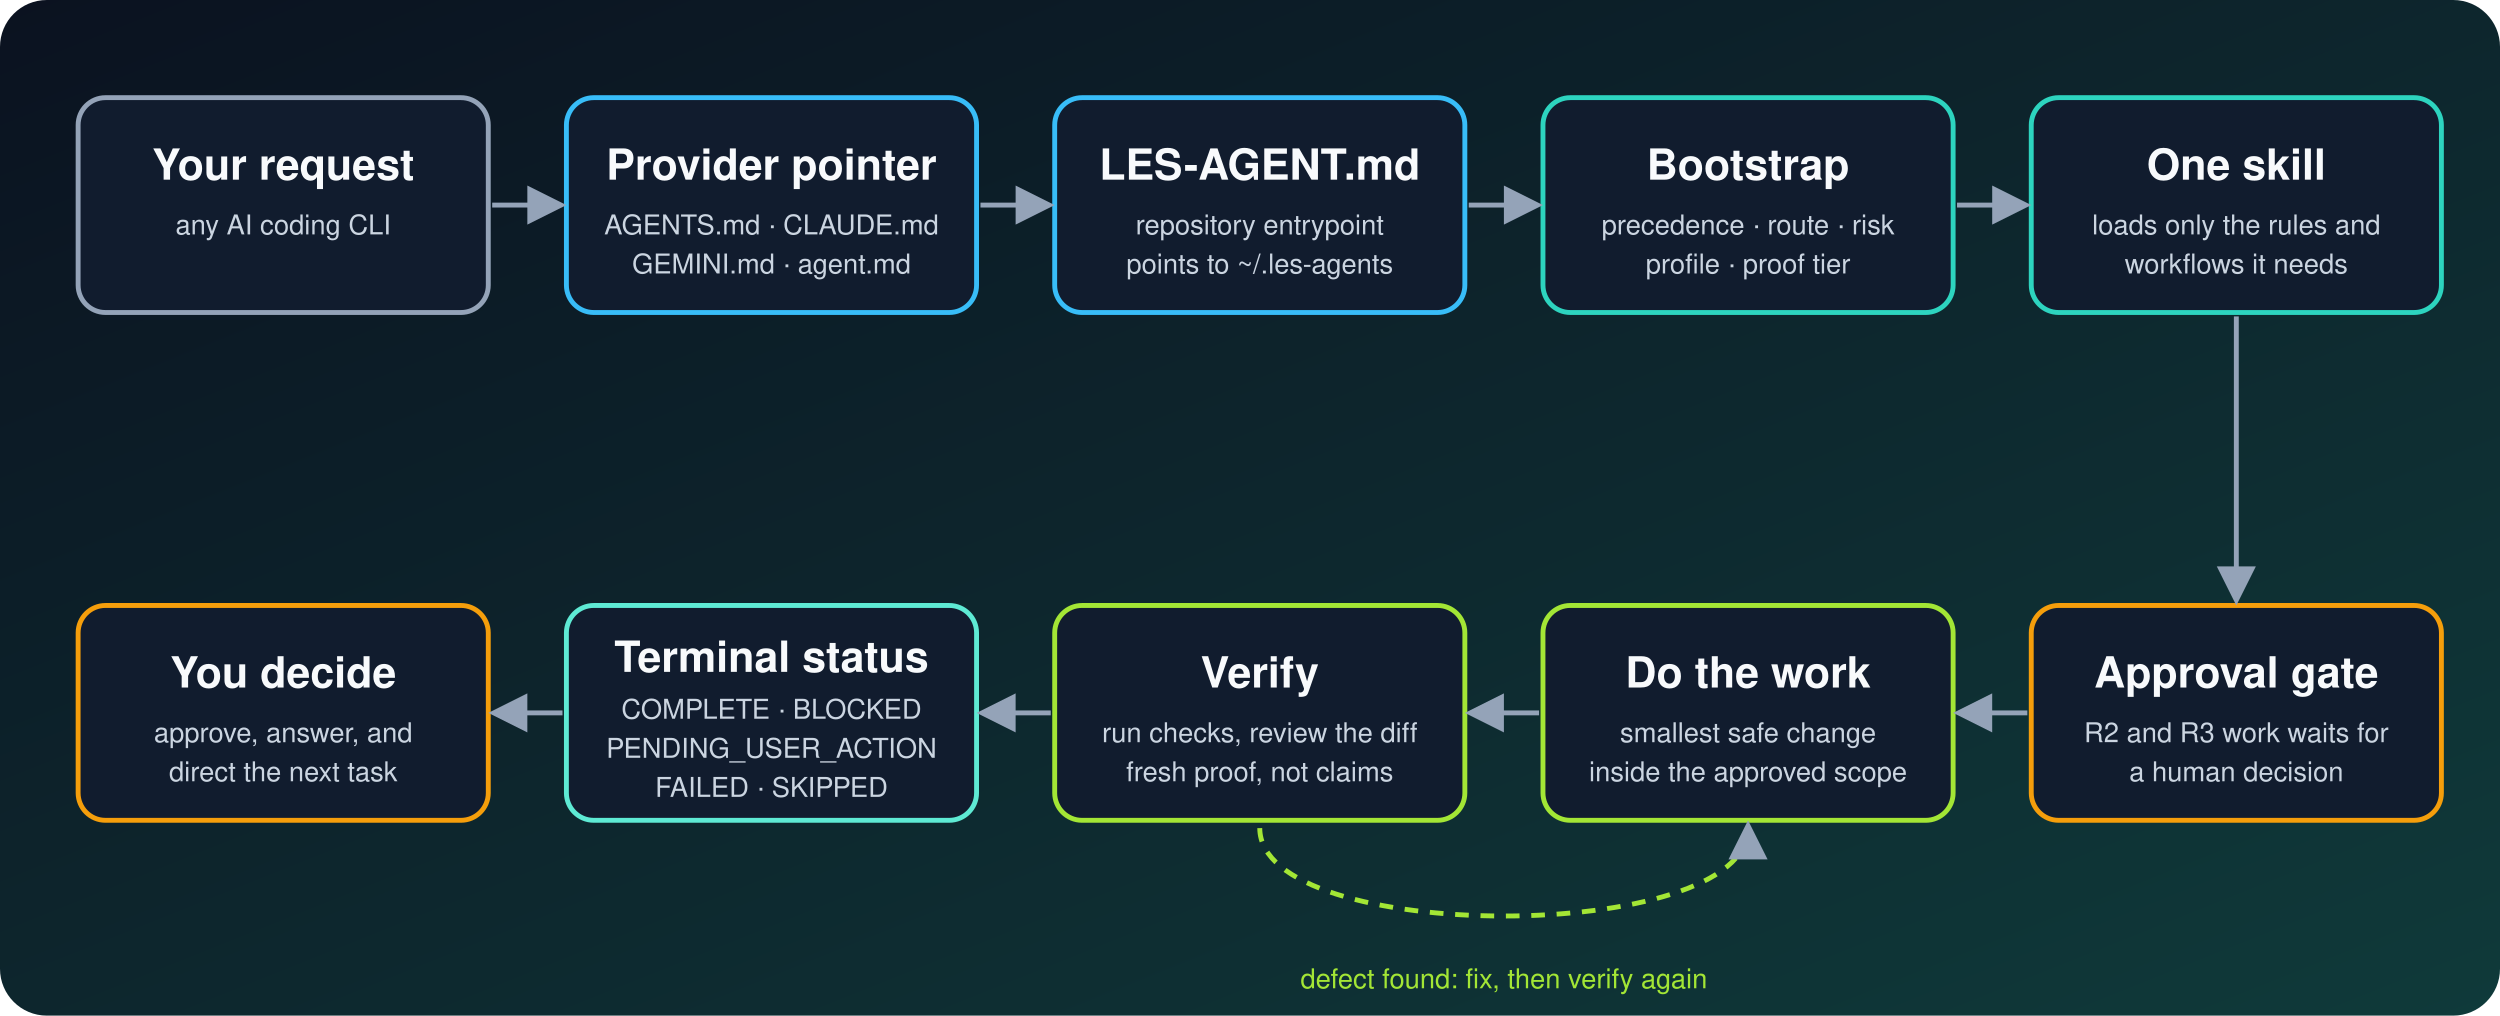
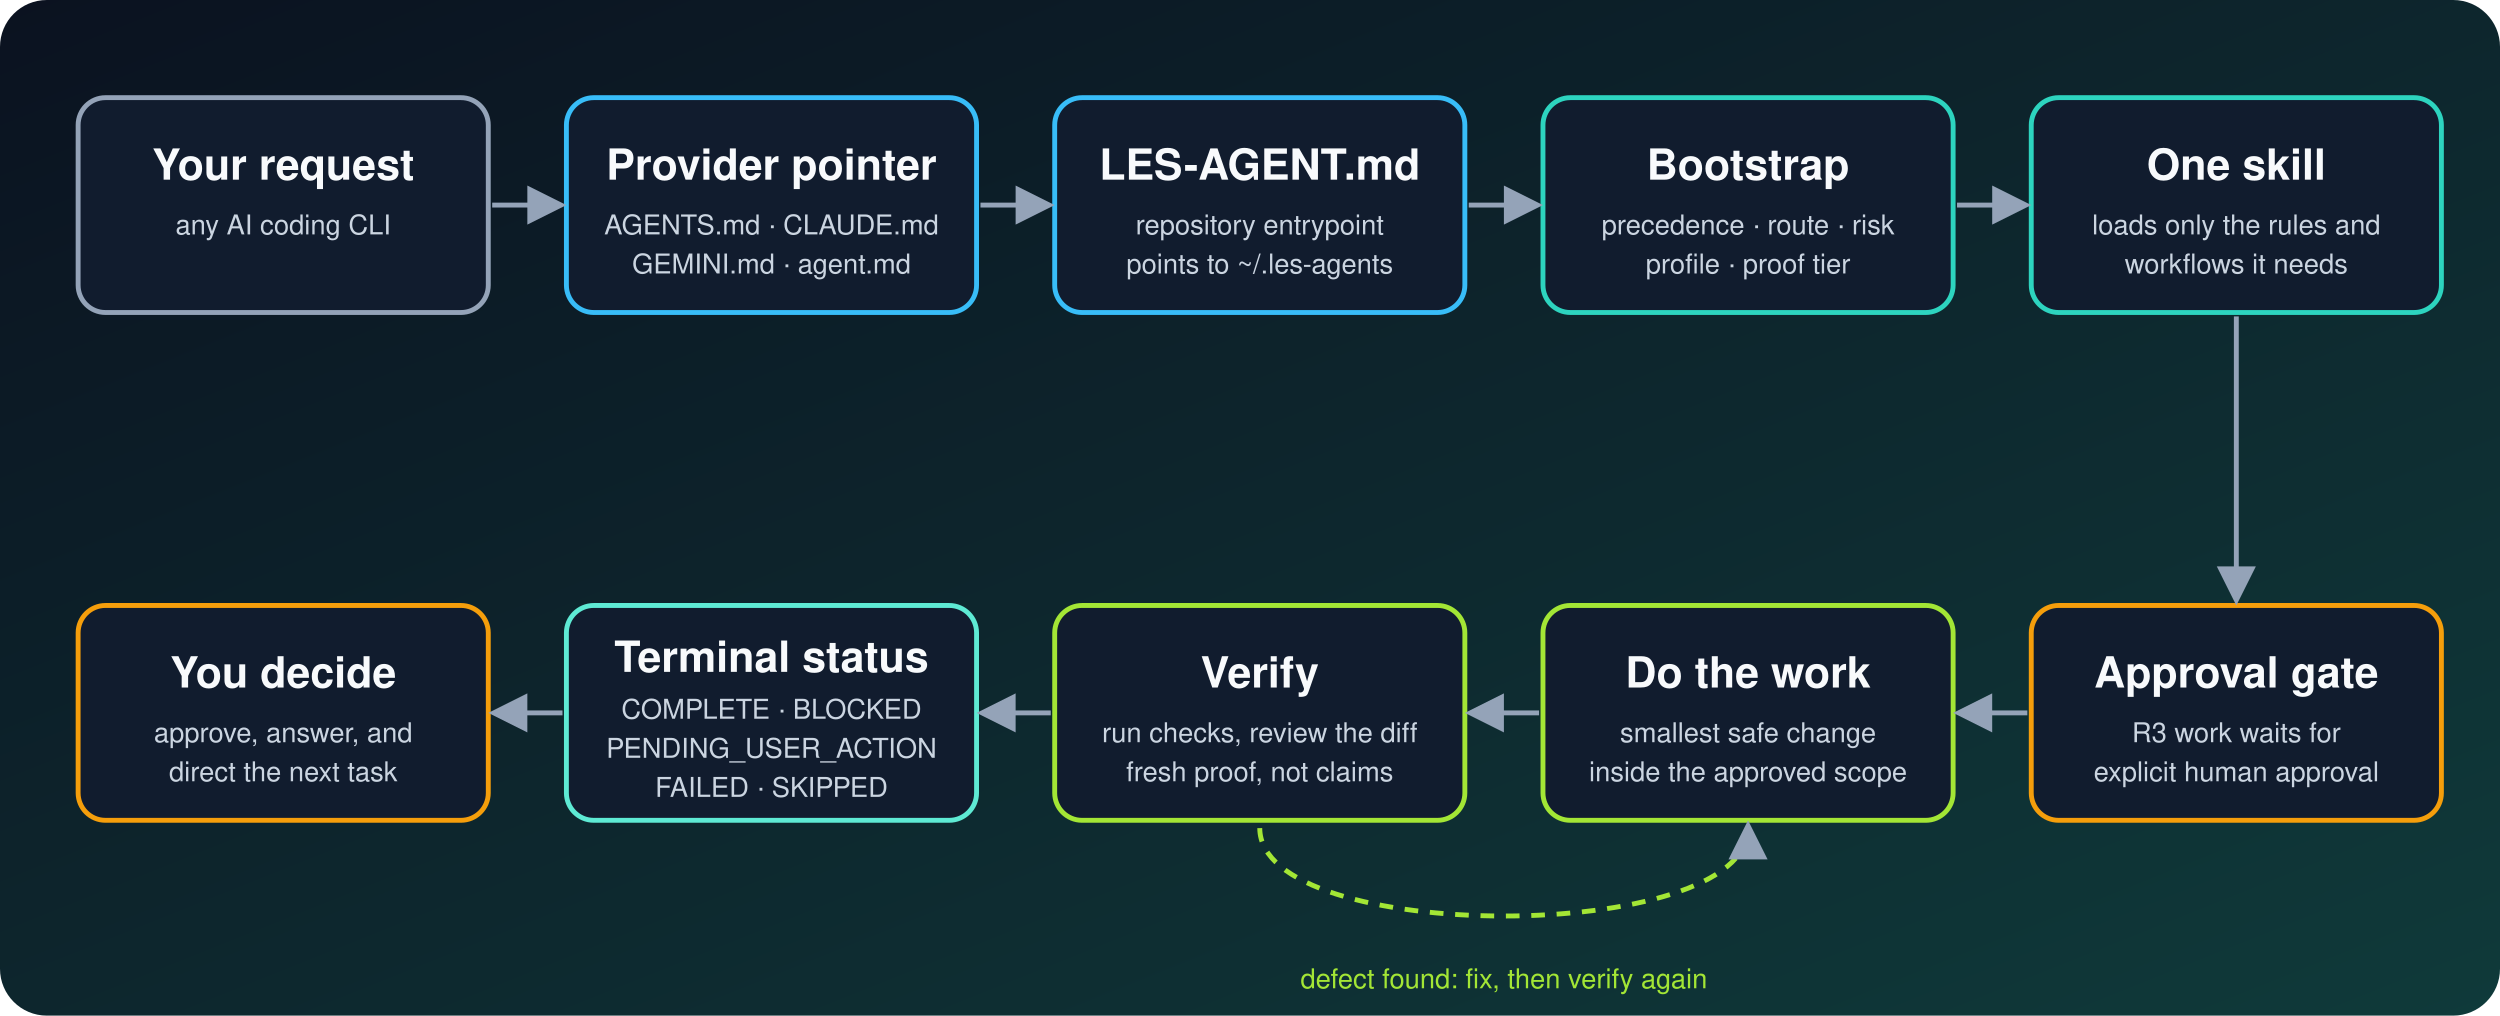
<svg xmlns="http://www.w3.org/2000/svg" width="1280" height="520" viewBox="0 0 1280 520" role="img" aria-labelledby="title desc">
  <defs>
    <linearGradient id="bg" x1="0" y1="0" x2="1" y2="1">
      <stop offset="0" stop-color="#0b1220" />
      <stop offset="1" stop-color="#0f3a3a" />
    </linearGradient>
    <marker id="arrow" viewBox="0 0 10 10" refX="8" refY="5" markerWidth="8" markerHeight="8" orient="auto-start-reverse">
      <path d="M 0 0 L 10 5 L 0 10 z" fill="#94a3b8" />
    </marker>
  </defs>
  <rect width="1280" height="520" rx="24" fill="url(#bg)" />
  <g font-family="-apple-system, BlinkMacSystemFont, 'Segoe UI', Helvetica, Arial, sans-serif" text-anchor="middle">
    <g fill="#111c2e" stroke-width="2.5">
      <rect x="40" y="50" width="210" height="110" rx="14" stroke="#94a3b8" />
      <rect x="290" y="50" width="210" height="110" rx="14" stroke="#38bdf8" />
      <rect x="540" y="50" width="210" height="110" rx="14" stroke="#38bdf8" />
      <rect x="790" y="50" width="210" height="110" rx="14" stroke="#2dd4bf" />
      <rect x="1040" y="50" width="210" height="110" rx="14" stroke="#2dd4bf" />
      <rect x="1040" y="310" width="210" height="110" rx="14" stroke="#f59e0b" />
      <rect x="790" y="310" width="210" height="110" rx="14" stroke="#a3e635" />
      <rect x="540" y="310" width="210" height="110" rx="14" stroke="#a3e635" />
      <rect x="290" y="310" width="210" height="110" rx="14" stroke="#5eead4" />
      <rect x="40" y="310" width="210" height="110" rx="14" stroke="#f59e0b" />
    </g>
    <g stroke="#94a3b8" stroke-width="2.5" fill="none" marker-end="url(#arrow)">
      <path d="M 252 105 H 286" />
      <path d="M 502 105 H 536" />
      <path d="M 752 105 H 786" />
      <path d="M 1002 105 H 1036" />
      <path d="M 1145 162 V 306" />
      <path d="M 1038 365 H 1004" />
      <path d="M 788 365 H 754" />
      <path d="M 538 365 H 504" />
      <path d="M 288 365 H 254" />
    </g>
    <path d="M 645 424 C 645 484, 895 484, 895 424" stroke="#a3e635" stroke-width="2.5" stroke-dasharray="7 6" fill="none" marker-end="url(#arrow)" />
    <text x="770" y="506" font-size="14" fill="#a3e635">defect found: fix, then verify again</text>
    <g fill="#f8fafc" font-size="22" font-weight="700">
      <text x="145" y="92">Your request</text>
      <text x="395" y="92">Provider pointer</text>
      <text x="645" y="92">LES-AGENT.md</text>
      <text x="895" y="92">Bootstrap</text>
      <text x="1145" y="92">One skill</text>
      <text x="1145" y="352">Approval gate</text>
      <text x="895" y="352">Do the work</text>
      <text x="645" y="352">Verify</text>
      <text x="395" y="344">Terminal status</text>
      <text x="145" y="352">You decide</text>
    </g>
    <g fill="#cbd5e1" font-size="14">
      <text x="145" y="120">any AI coding CLI</text>
      <text x="395" y="120">AGENTS.md · CLAUDE.md</text>
      <text x="395" y="140">GEMINI.md · agent.md</text>
      <text x="645" y="120">repository entrypoint</text>
      <text x="645" y="140">points to ~/.les-agents</text>
      <text x="895" y="120">precedence · route · risk</text>
      <text x="895" y="140">profile · proof tier</text>
      <text x="1145" y="120">loads only the rules and</text>
      <text x="1145" y="140">workflows it needs</text>
-       <text x="1145" y="380">R2 and R3 work waits for</text>
-       <text x="1145" y="400">a human decision</text>
+       <text x="1145" y="380">R3 work waits for</text>
+       <text x="1145" y="400">explicit human approval</text>
      <text x="895" y="380">smallest safe change</text>
      <text x="895" y="400">inside the approved scope</text>
      <text x="645" y="380">run checks, review the diff</text>
      <text x="645" y="400">fresh proof, not claims</text>
      <text x="395" y="368">COMPLETE · BLOCKED</text>
      <text x="395" y="388">PENDING_USER_ACTION</text>
      <text x="395" y="408">FAILED · SKIPPED</text>
      <text x="145" y="380">approve, answer, and</text>
      <text x="145" y="400">direct the next task</text>
    </g>
  </g>
</svg>
